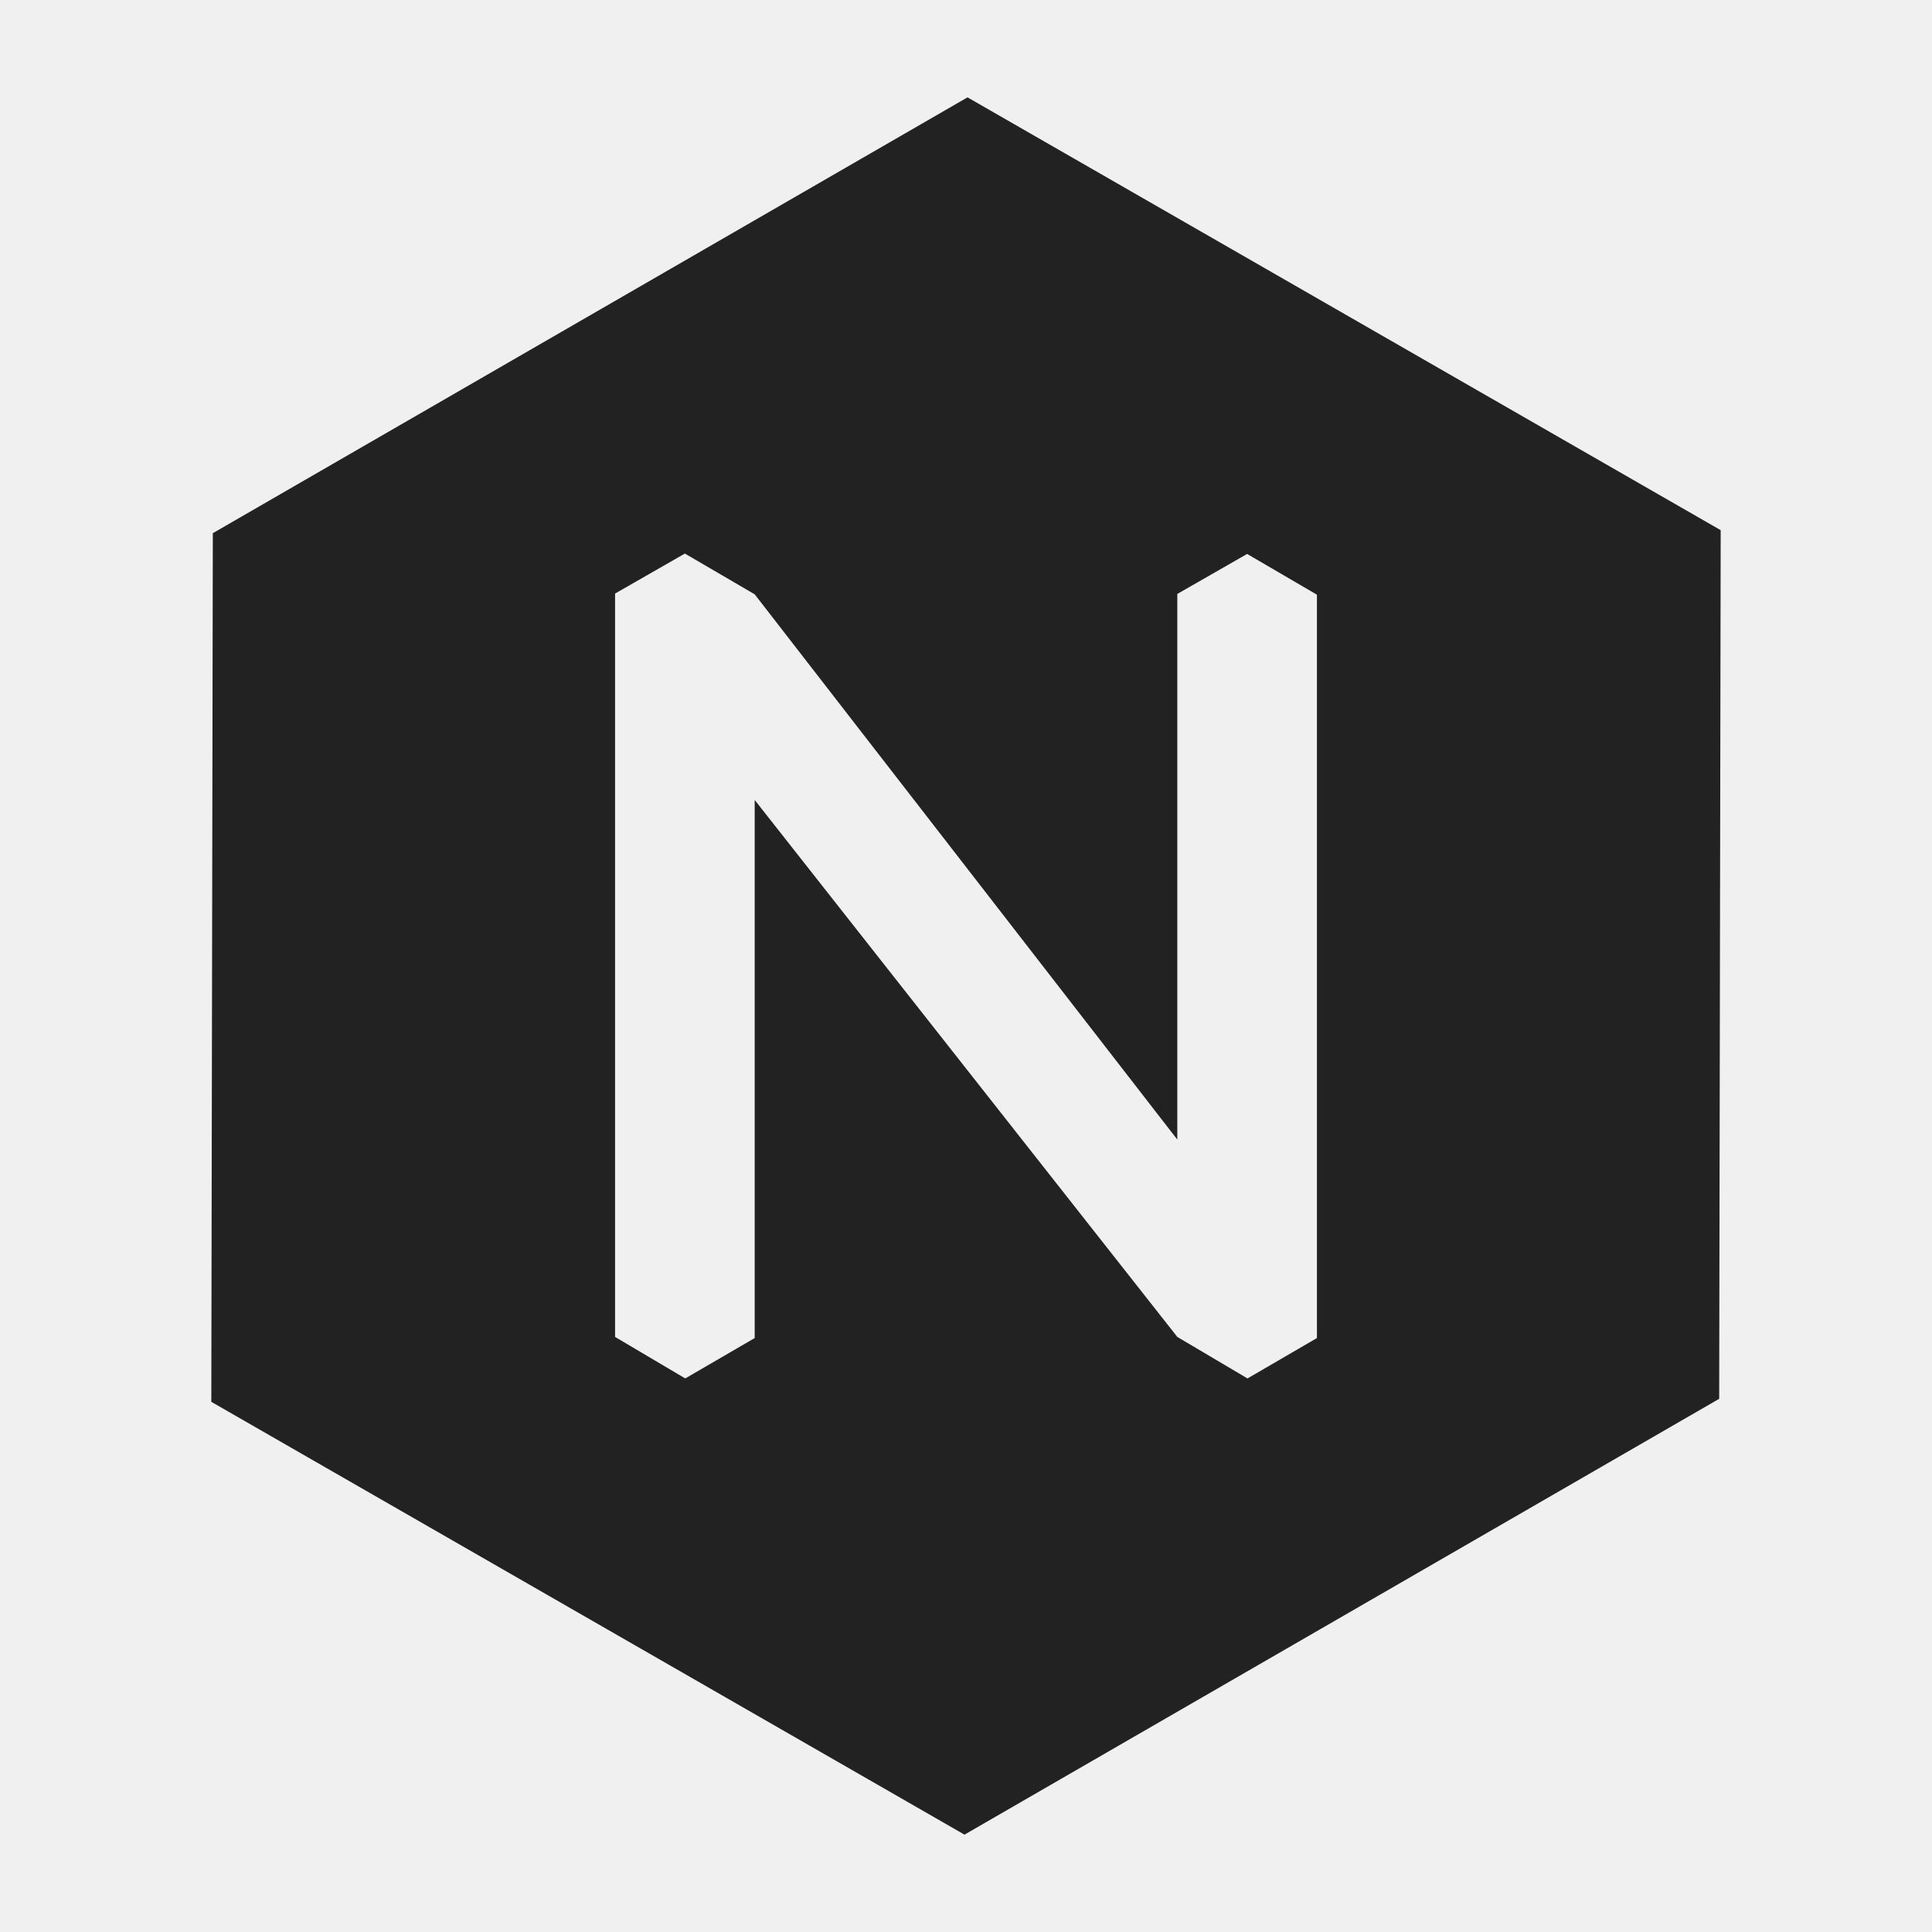
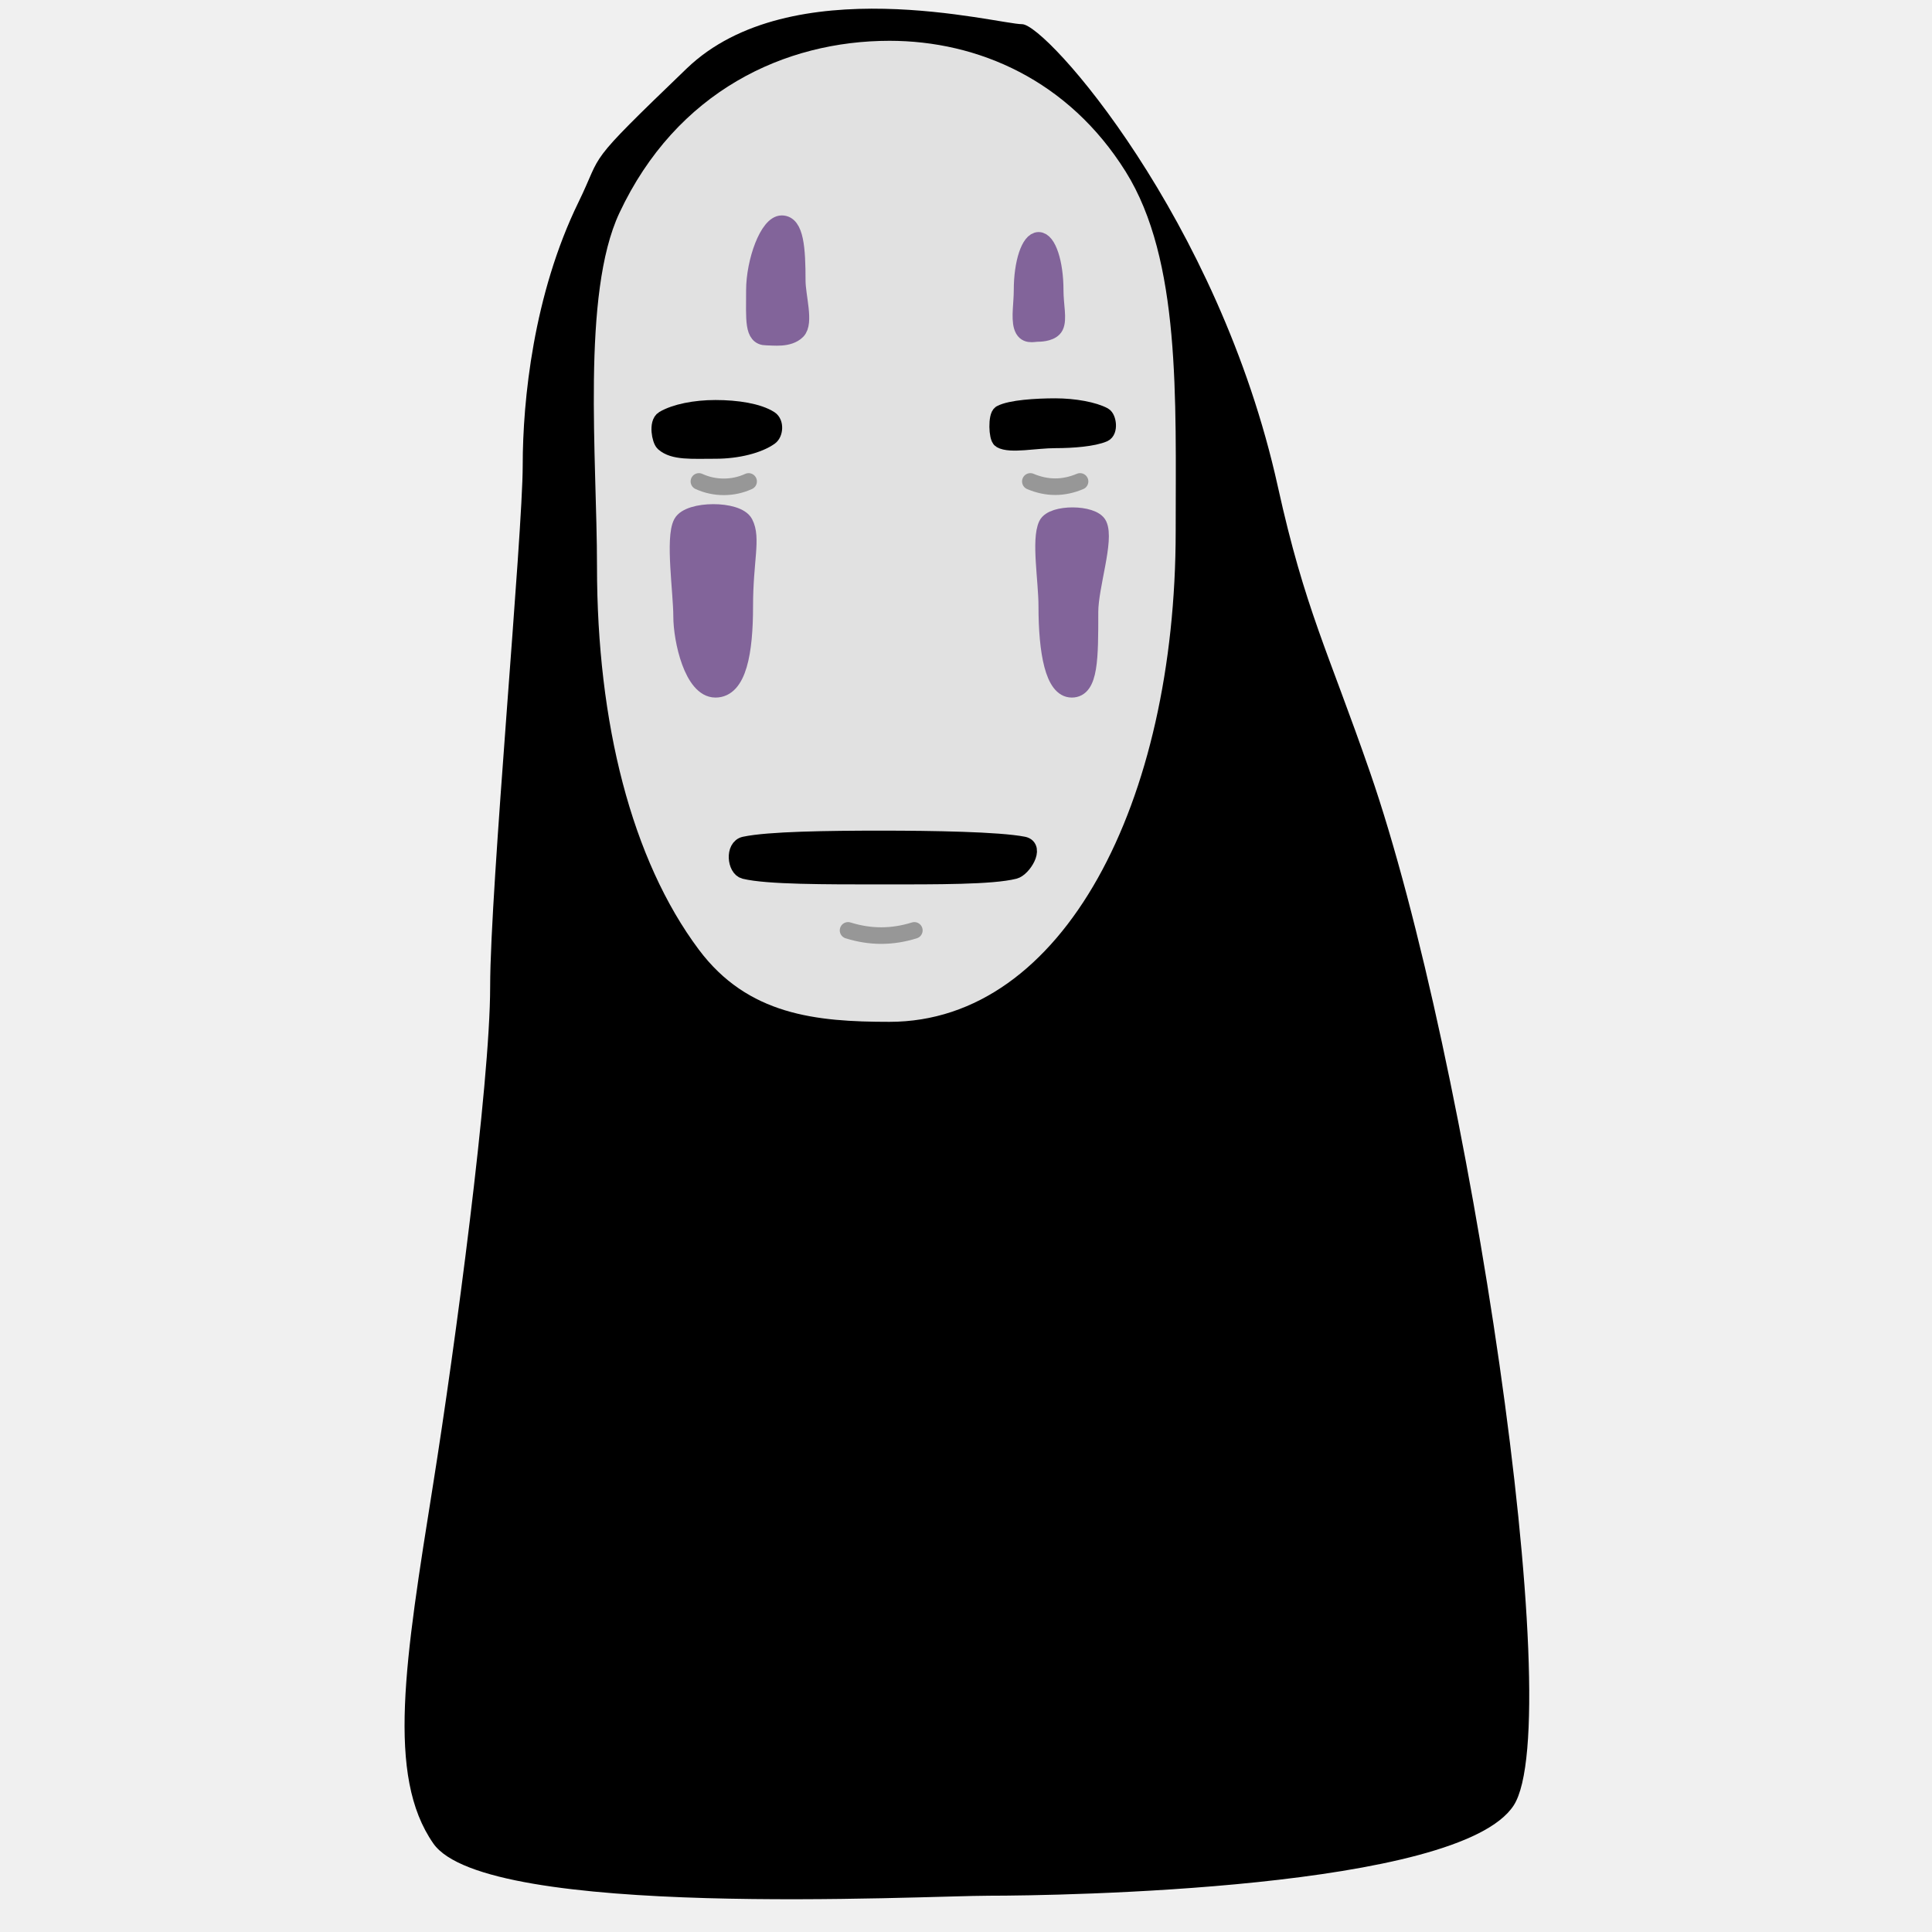
- <svg xmlns="http://www.w3.org/2000/svg" xml:space="preserve" enable-background="new 0 0 512 512" viewBox="0 0 512 512" height="512px" width="512px" y="0px" x="0px" id="NexT" version="1.1">
-   <defs id="defs3388" />
-   <path style="fill:#222222;fill-opacity:1" id="path3384" d="M 256.4,25.8 56.4,141.3 56,371.5 255.6,486.2 455.6,370.7 456,140.5 Z m 92.6,328.8 -18.4,10.7 -18.6,-11 0,0 -112,-142.3 0,142.6 -18.4,10.7 -18.6,-11 0,-197 18.5,-10.6 18.5,10.8 0,0 112,144.5 0,-144.6 18.5,-10.6 18.5,10.8 z" />
+ <svg xmlns="http://www.w3.org/2000/svg" width="512px" height="512px" viewBox="0 0 512 512" version="1.1">
+   <defs />
+   <g id="Artboard-Copy-4" stroke="none" stroke-width="1" fill="none" fill-rule="evenodd">
+     <g id="Group" transform="translate(107, 2)">
+       <path d="M155.128,500.383 C173.782,500.383 279.62,498.763 294.133,476.47 C308.645,454.178 282.274,278.333 256.083,202.699 C244.88,170.351 238.825,159.475 231.643,126.954 C215.986,56.052 170.288,4.407 163.856,4.407 C157.424,4.407 102.557,-10.38 74.968,16.165 C47.38,42.71 53.057,37.753 46.316,51.554 C34.372,76.011 31.525,104.059 31.525,121.329 C31.525,139.666 22.896,233.545 22.896,259.473 C22.896,285.4 13.523,355.314 7.829,391.064 C0.293,438.378 -4.648,468.592 7.829,486.531 C21.854,506.695 137.463,500.383 155.128,500.383 Z" id="Oval-10" fill="#000000" />
+       <ellipse id="Oval-2" stroke="#979797" stroke-width="4.392" fill="#D8D8D8" opacity="0" cx="137.505" cy="275.407" rx="136.144" ry="266.593" />
+       <path d="M128.722,268.797 C174.806,268.797 204.57,210.597 204.57,138.805 C204.57,103.549 205.95,66.91 191.322,43.493 C176.162,19.226 152.175,8.813 128.722,8.813 C101.022,8.813 72.315,22.091 57.137,54.457 C47.064,75.939 51.21,119.464 51.21,148.104 C51.21,189.579 60.387,225.833 78.174,249.634 C91.176,267.033 109.261,268.797 128.722,268.797 Z" id="Oval" fill="#FFFFFF" opacity="0.88" />
+       <path d="M117.743,244.561 C120.689,245.48 123.617,245.94 126.526,245.94 C129.436,245.94 132.364,245.48 135.31,244.561" id="Line-3" stroke="#979797" stroke-width="4.392" stroke-linecap="round" />
+       <path d="M96.062,87.323 C97.909,87.323 102.028,87.993 104.283,85.734 C106.471,83.544 104.283,76.544 104.283,72.35 C104.283,63.833 103.814,57.285 100.176,57.285 C96.537,57.285 92.921,67.252 92.921,74.963 C92.921,82.675 92.423,87.323 96.062,87.323 Z" id="Oval-3" stroke="#82649A" stroke-width="4.392" fill="#82649A" />
+       <path d="M82.609,180.667 C88.672,180.667 90.371,170.802 90.371,158.634 C90.371,146.466 92.465,140.614 90.371,136.602 C88.401,132.824 75.594,132.914 73.631,136.602 C71.491,140.622 73.631,154.99 73.631,161.337 C73.631,167.683 76.545,180.667 82.609,180.667 Z" id="Oval-7" stroke="#82649A" stroke-width="4.392" fill="#82649A" />
+       <path d="M177.031,180.667 C181.882,180.667 181.86,172.36 181.86,160.192 C181.86,153.343 186.108,141.088 184.154,137.047 C182.636,133.908 171.933,133.823 170.405,137.047 C168.49,141.089 170.405,151.866 170.405,158.634 C170.405,170.802 172.18,180.667 177.031,180.667 Z" id="Oval-8" stroke="#82649A" stroke-width="4.392" fill="#82649A" />
+       <path d="M126.526,230.182 C141.498,230.182 155.896,230.239 161.846,228.737 C164.089,228.171 167.595,222.566 164.217,221.903 C157.688,220.622 140.114,220.325 126.526,220.325 C112.417,220.325 96.666,220.54 90.319,221.903 C87.391,222.532 87.936,228.157 90.319,228.737 C96.363,230.209 111.739,230.182 126.526,230.182 Z" id="Oval-9" stroke="#000000" stroke-width="4.392" fill="#000000" />
+       <path d="M168.092,86.367 C169.199,86.367 171.832,86.147 172.639,84.513 C173.602,82.566 172.639,78.88 172.639,74.911 C172.639,67.61 170.673,61.691 168.248,61.691 C165.822,61.691 163.856,67.61 163.856,74.911 C163.856,78.311 163.155,82.171 163.856,84.513 C164.66,87.2 166.796,86.367 168.092,86.367 Z" id="Oval-4" stroke="#82649A" stroke-width="4.392" fill="#82649A" />
+       <path d="M82.609,117.376 C88.54,117.376 94.033,115.918 97.03,113.802 C98.323,112.89 98.549,110.037 97.03,109.065 C93.937,107.087 88.302,106.204 82.609,106.204 C77.194,106.204 71.947,107.246 68.857,109.065 C67.103,110.098 67.966,114.624 68.857,115.416 C71.527,117.787 76.244,117.376 82.609,117.376 Z" id="Oval-5" stroke="#000000" stroke-width="4.392" fill="#000000" />
+       <path d="M172.639,114.569 C177.267,114.569 182.737,114.137 185.523,112.931 C187.119,112.24 186.639,108.751 185.523,108.147 C182.901,106.727 177.744,105.756 172.639,105.756 C167.594,105.756 160.818,106.19 158.207,107.583 C157.052,108.199 157.196,113.985 158.207,114.569 C160.741,116.033 167.437,114.569 172.639,114.569 Z" id="Oval-6" stroke="#000000" stroke-width="4.392" fill="#000000" />
+       <path d="M166.052,125.585 C168.248,126.514 170.444,126.979 172.639,126.979 C174.835,126.979 177.031,126.514 179.227,125.585" id="Line" stroke="#979797" stroke-width="4.392" fill="#BCB1C5" stroke-linecap="round" />
+       <path d="M78.217,125.585 C80.302,126.539 82.498,127.015 84.805,127.015 C87.111,127.015 89.307,126.539 91.392,125.585" id="Line-2" stroke="#979797" stroke-width="4.392" stroke-linecap="round" />
+     </g>
+   </g>
</svg>
